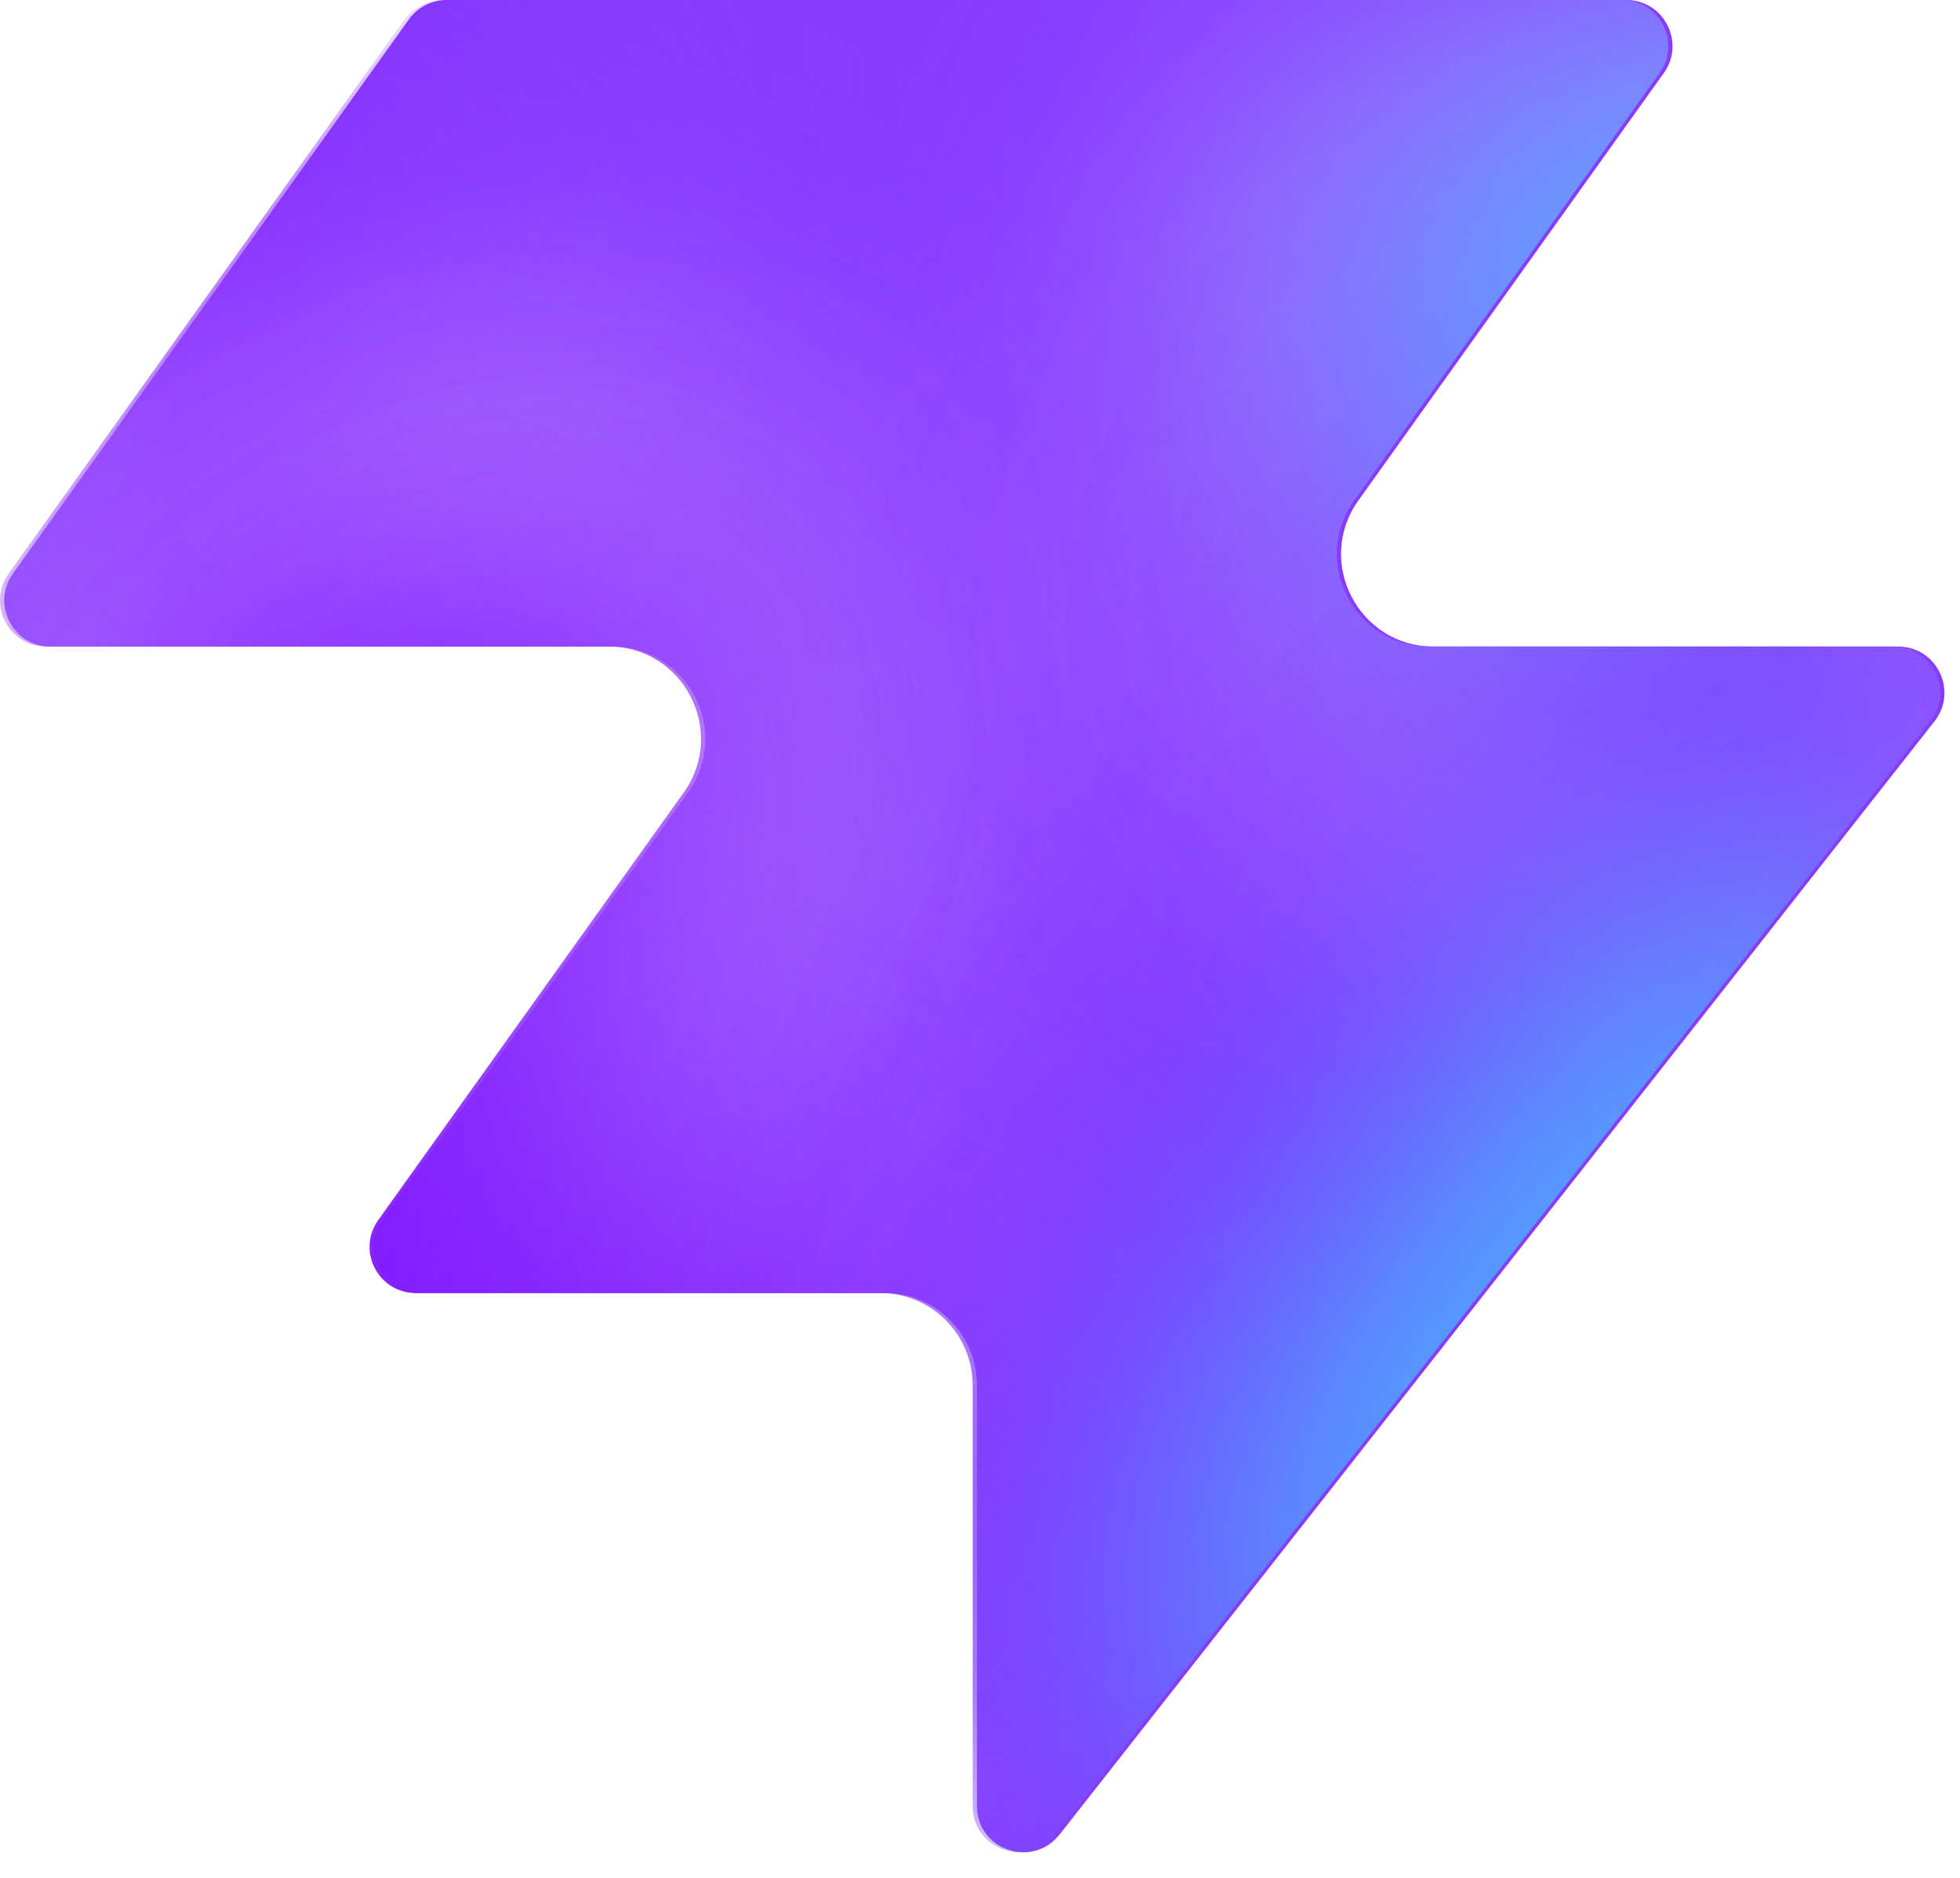
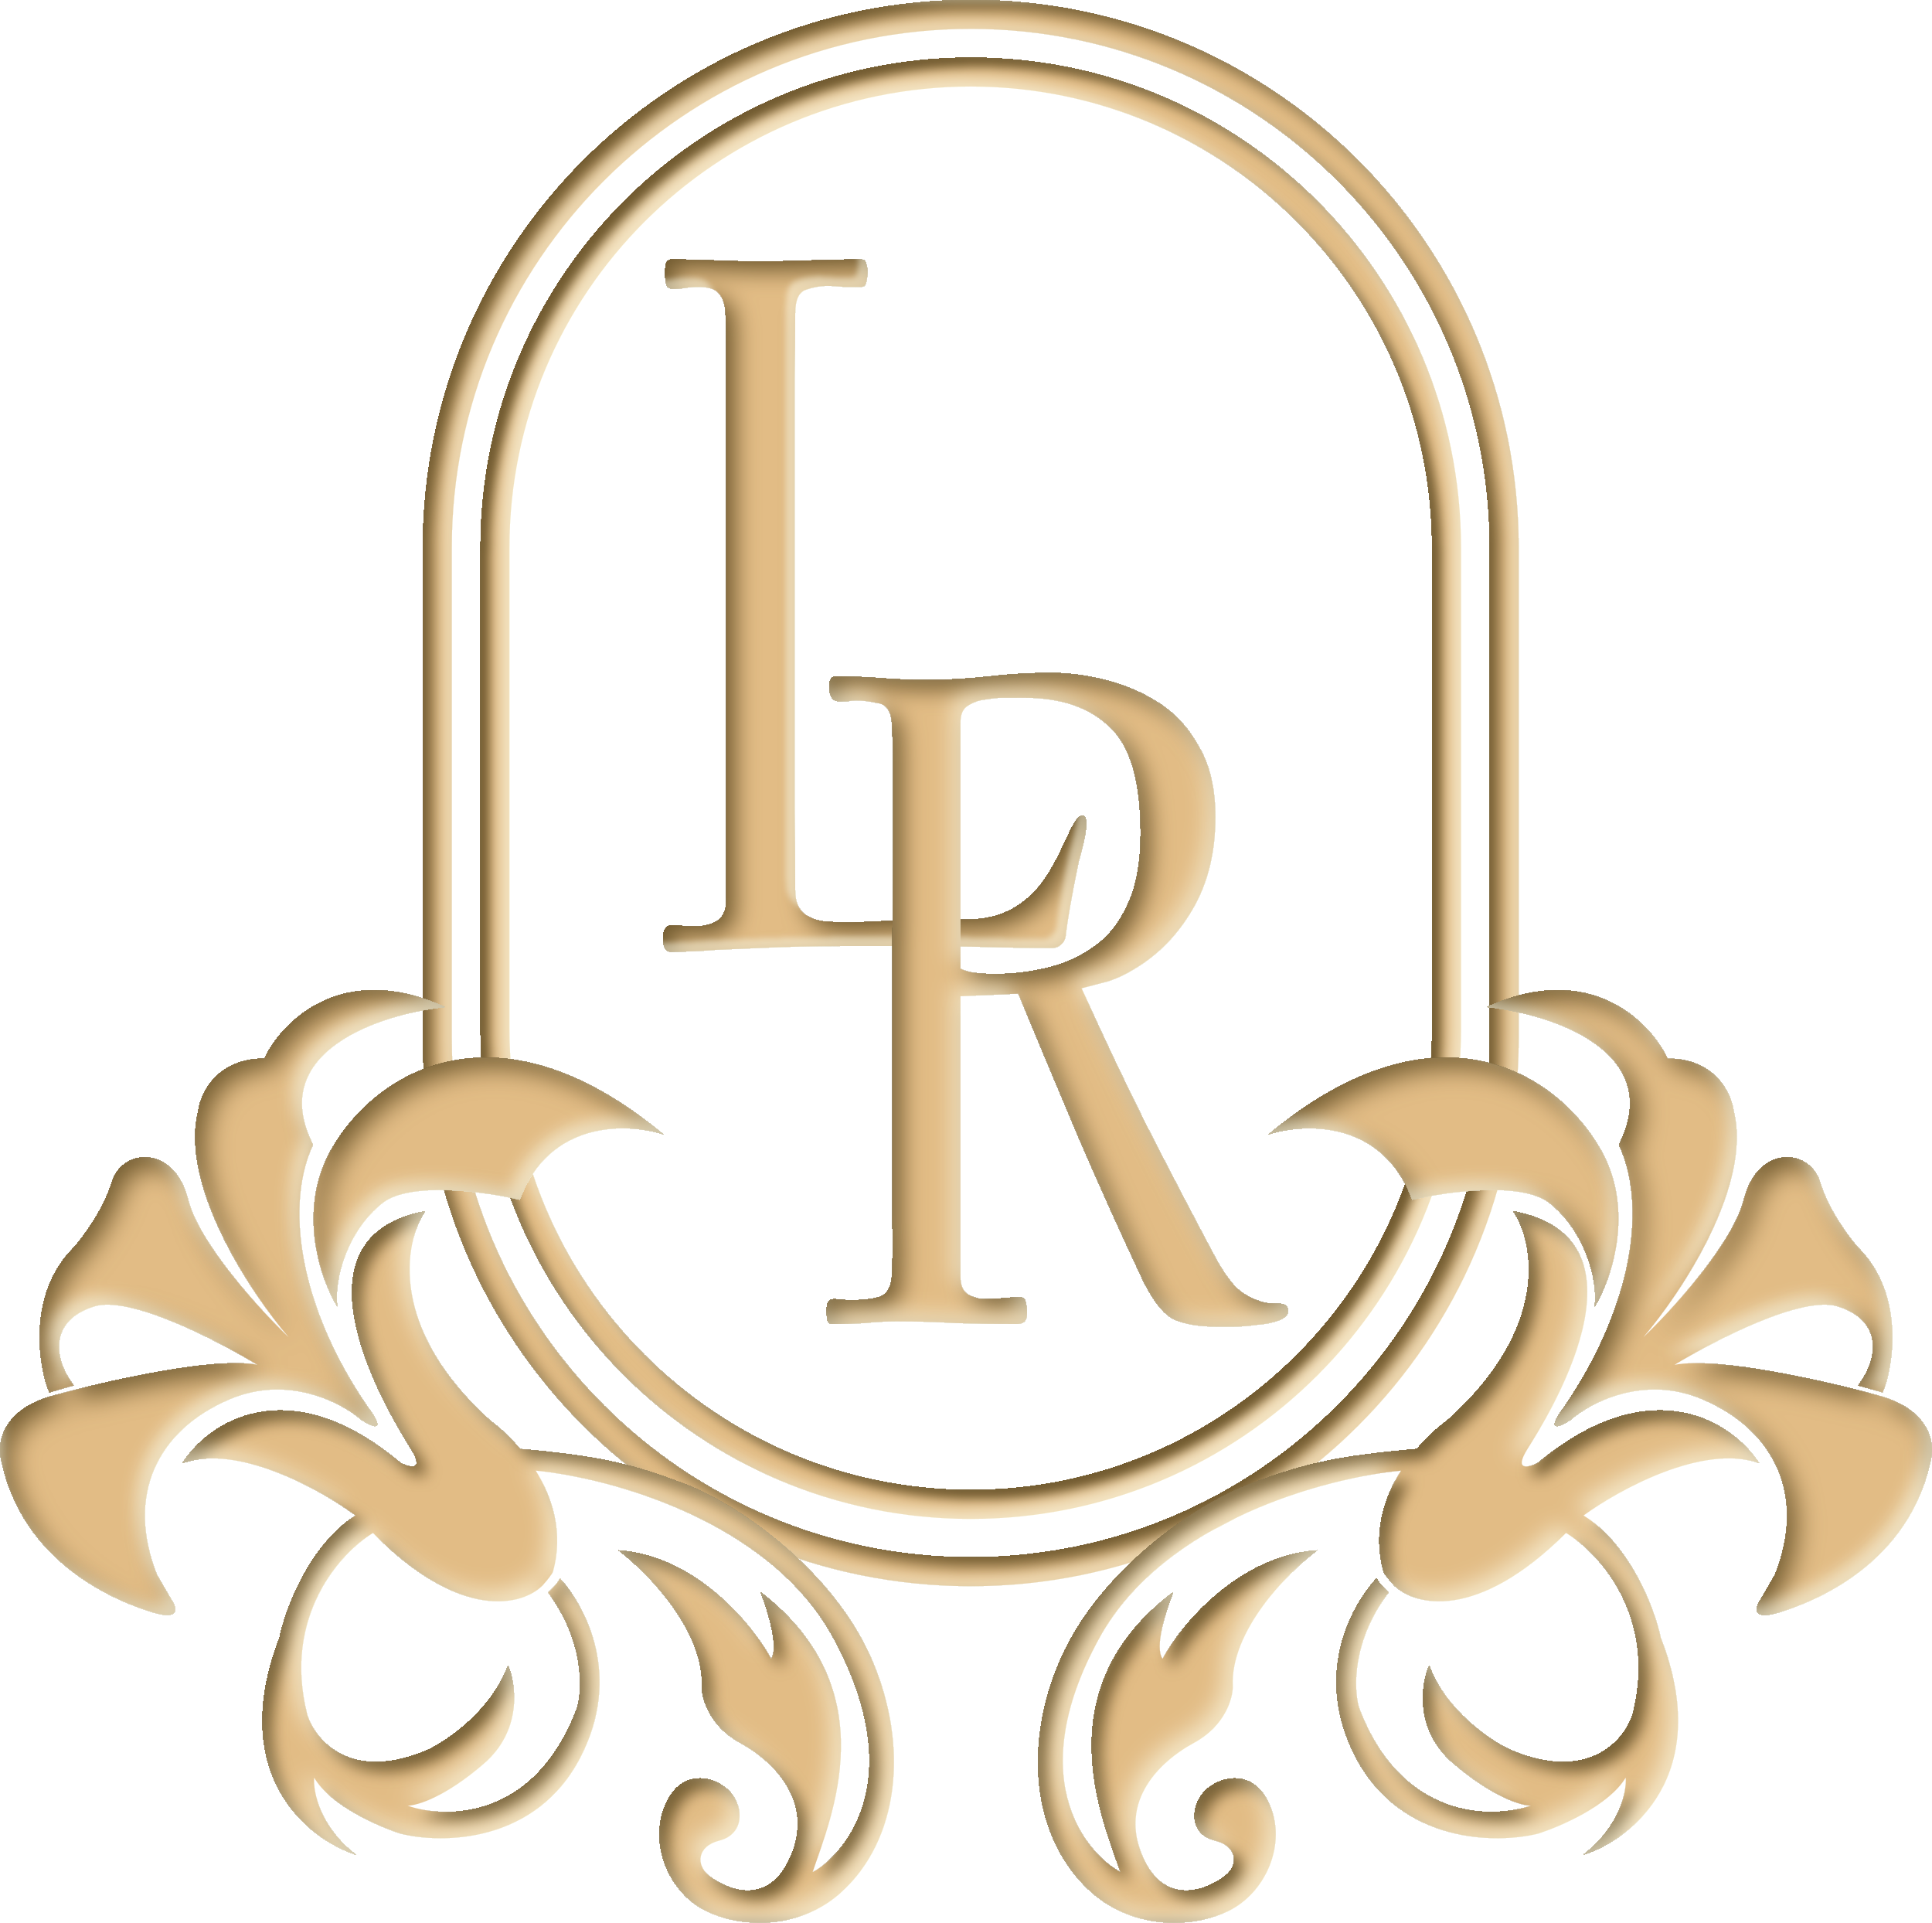
- <svg xmlns="http://www.w3.org/2000/svg" width="48" height="46" fill="none" viewBox="0 0 48 46">
-   <path fill="#863bff" d="M25.946 44.938c-.664.845-2.021.375-2.021-.698V33.937a2.26 2.26 0 0 0-2.262-2.262H10.287c-.92 0-1.456-1.04-.92-1.788l7.48-10.471c1.07-1.497 0-3.578-1.842-3.578H1.237c-.92 0-1.456-1.04-.92-1.788L10.013.474c.214-.297.556-.474.92-.474h28.894c.92 0 1.456 1.04.92 1.788l-7.48 10.471c-1.07 1.498 0 3.579 1.842 3.579h11.377c.943 0 1.473 1.088.89 1.83L25.947 44.94z" style="fill:#863bff;fill:color(display-p3 .525 .23 1);fill-opacity:1" />
-   <mask id="a" width="48" height="46" x="0" y="0" maskUnits="userSpaceOnUse" style="mask-type:alpha">
-     <path fill="#000" d="M25.842 44.938c-.664.844-2.021.375-2.021-.698V33.937a2.26 2.26 0 0 0-2.262-2.262H10.183c-.92 0-1.456-1.04-.92-1.788l7.48-10.471c1.07-1.498 0-3.579-1.842-3.579H1.133c-.92 0-1.456-1.04-.92-1.787L9.91.473c.214-.297.556-.474.92-.474h28.894c.92 0 1.456 1.04.92 1.788l-7.48 10.471c-1.07 1.498 0 3.578 1.842 3.578h11.377c.943 0 1.473 1.088.89 1.832L25.843 44.94z" style="fill:#000;fill-opacity:1" />
-   </mask>
-   <g mask="url(#a)">
-     <g filter="url(#b)">
-       <ellipse cx="5.508" cy="14.704" fill="#ede6ff" rx="5.508" ry="14.704" style="fill:#ede6ff;fill:color(display-p3 .927 .903 1);fill-opacity:1" transform="matrix(.00324 1 1 -.00324 -4.47 31.516)" />
-     </g>
-     <g filter="url(#c)">
-       <ellipse cx="10.399" cy="29.851" fill="#ede6ff" rx="10.399" ry="29.851" style="fill:#ede6ff;fill:color(display-p3 .927 .903 1);fill-opacity:1" transform="matrix(.00324 1 1 -.00324 -39.328 7.883)" />
-     </g>
-     <g filter="url(#d)">
-       <ellipse cx="5.508" cy="30.487" fill="#7e14ff" rx="5.508" ry="30.487" style="fill:#7e14ff;fill:color(display-p3 .492 .077 1);fill-opacity:1" transform="rotate(89.814 -25.913 -14.639)scale(1 -1)" />
-     </g>
-     <g filter="url(#e)">
-       <ellipse cx="5.508" cy="30.599" fill="#7e14ff" rx="5.508" ry="30.599" style="fill:#7e14ff;fill:color(display-p3 .492 .077 1);fill-opacity:1" transform="rotate(89.814 -32.644 -3.334)scale(1 -1)" />
-     </g>
-     <g filter="url(#f)">
-       <ellipse cx="5.508" cy="30.599" fill="#7e14ff" rx="5.508" ry="30.599" style="fill:#7e14ff;fill:color(display-p3 .492 .077 1);fill-opacity:1" transform="matrix(.00324 1 1 -.00324 -34.34 30.47)" />
-     </g>
-     <g filter="url(#g)">
-       <ellipse cx="14.072" cy="22.078" fill="#ede6ff" rx="14.072" ry="22.078" style="fill:#ede6ff;fill:color(display-p3 .927 .903 1);fill-opacity:1" transform="rotate(93.35 24.506 48.493)scale(-1 1)" />
-     </g>
-     <g filter="url(#h)">
-       <ellipse cx="3.47" cy="21.501" fill="#7e14ff" rx="3.47" ry="21.501" style="fill:#7e14ff;fill:color(display-p3 .492 .077 1);fill-opacity:1" transform="rotate(89.009 28.708 47.59)scale(-1 1)" />
-     </g>
-     <g filter="url(#i)">
-       <ellipse cx="3.47" cy="21.501" fill="#7e14ff" rx="3.47" ry="21.501" style="fill:#7e14ff;fill:color(display-p3 .492 .077 1);fill-opacity:1" transform="rotate(89.009 28.708 47.59)scale(-1 1)" />
-     </g>
-     <g filter="url(#j)">
-       <ellipse cx=".387" cy="8.972" fill="#7e14ff" rx="4.407" ry="29.108" style="fill:#7e14ff;fill:color(display-p3 .492 .077 1);fill-opacity:1" transform="rotate(39.51 .387 8.972)" />
-     </g>
-     <g filter="url(#k)">
-       <ellipse cx="47.523" cy="-6.092" fill="#7e14ff" rx="4.407" ry="29.108" style="fill:#7e14ff;fill:color(display-p3 .492 .077 1);fill-opacity:1" transform="rotate(37.892 47.523 -6.092)" />
-     </g>
-     <g filter="url(#l)">
-       <ellipse cx="41.412" cy="6.333" fill="#47bfff" rx="5.971" ry="9.665" style="fill:#47bfff;fill:color(display-p3 .28 .748 1);fill-opacity:1" transform="rotate(37.892 41.412 6.333)" />
-     </g>
-     <g filter="url(#m)">
-       <ellipse cx="-1.879" cy="38.332" fill="#7e14ff" rx="4.407" ry="29.108" style="fill:#7e14ff;fill:color(display-p3 .492 .077 1);fill-opacity:1" transform="rotate(37.892 -1.88 38.332)" />
-     </g>
-     <g filter="url(#n)">
-       <ellipse cx="-1.879" cy="38.332" fill="#7e14ff" rx="4.407" ry="29.108" style="fill:#7e14ff;fill:color(display-p3 .492 .077 1);fill-opacity:1" transform="rotate(37.892 -1.88 38.332)" />
-     </g>
-     <g filter="url(#o)">
-       <ellipse cx="35.651" cy="29.907" fill="#7e14ff" rx="4.407" ry="29.108" style="fill:#7e14ff;fill:color(display-p3 .492 .077 1);fill-opacity:1" transform="rotate(37.892 35.651 29.907)" />
-     </g>
-     <g filter="url(#p)">
-       <ellipse cx="38.418" cy="32.4" fill="#47bfff" rx="5.971" ry="15.297" style="fill:#47bfff;fill:color(display-p3 .28 .748 1);fill-opacity:1" transform="rotate(37.892 38.418 32.4)" />
-     </g>
+ <svg xmlns="http://www.w3.org/2000/svg" width="201" height="200" viewBox="0 0 201 200" fill="none">
+   <g filter="url(#filter0_ii_104_2180)">
+     <rect x="51.5" y="7.5" width="99" height="149" rx="49.5" stroke="#E2BC85" stroke-width="3" />
+   </g>
+   <g filter="url(#filter1_ii_104_2180)">
+     <rect x="45.5" y="1.5" width="111" height="162" rx="55.5" stroke="#E2BC85" stroke-width="3" />
+   </g>
+   <g filter="url(#filter2_ii_104_2180)">
+     <path d="M150.516 147.822C161.32 138.22 159.641 129.273 157.451 126C172.781 128.91 160.735 147.822 158.91 150.731C157.45 153.059 159.032 152.671 160.005 152.186C171.977 142.294 180.323 148.064 183 152.186C177.16 150.15 168.4 154.975 164.75 157.642C169.714 160.842 172.172 167.462 172.78 170.371C178.328 184.628 169.739 191.344 164.75 192.921C168.546 190.011 169.252 186.374 169.13 184.919C167.378 187.829 162.317 190.011 160.005 190.738C155.625 191.829 145.698 191.757 141.026 182.737C136.728 174.44 140.337 167.353 143.216 164.195C143.508 164.782 144.168 165.405 144.461 165.643C140.673 170.648 140.81 175.68 141.391 177.645C145.771 189.284 155.139 189.284 159.275 187.829C158.302 187.829 155.333 186.956 151.245 183.464C147.158 179.973 147.839 175.221 148.69 173.281C150.442 177.936 155.017 181.04 157.085 182.01C165.261 185.501 169.009 181.04 169.86 178.373C172.488 168.09 166.332 161.48 162.925 159.46C153.581 168.771 147.109 166.977 145.041 164.916C144.708 164.552 144.023 163.752 143.946 163.461C142.827 159.48 143.99 155.826 145.771 152.975C138.106 153.682 121.097 158.151 114.381 170.371C105.986 185.647 113.651 193.284 116.571 194.739C114.746 189.284 108.614 175.778 122.046 165.643C121.316 167.462 120.075 171.39 120.951 172.553C122.898 169.038 128.835 161.861 137.011 161.279C133.969 163.582 127.959 169.644 128.251 175.463C128.251 176.675 127.448 179.536 124.236 181.282C120.221 183.464 116.206 187.829 119.126 193.648C121.462 198.303 125.696 196.558 127.521 195.103C128.89 194.012 128.762 192.048 126.426 191.466C123.506 190.738 123.871 187.465 125.696 186.01C127.521 184.555 130.806 184.192 132.266 188.192C133.726 192.193 131.536 196.921 127.887 198.74C124.237 200.558 118.032 200.772 113.651 196.921C107.446 191.466 106.351 181.646 110.366 172.553C114.381 163.461 124.236 156.551 130.076 154.368C135.916 152.186 139.207 151.459 147.416 150.731C148.496 149.462 149.616 148.467 150.516 147.822Z" fill="#E2BC85" />
+   </g>
+   <g filter="url(#filter3_ii_104_2180)">
+     <path d="M177.1 145.55C171.039 142.973 165.434 145.908 163.39 147.697C161.081 149.153 161.706 147.826 162.307 146.981C169.235 137.247 171.688 126.225 168.441 119.067C173.348 109.333 161.345 105.468 154.731 104.752C165.41 99.885 171.688 106.303 173.492 110.12C178.399 110.12 180.107 113.699 180.348 115.488C182.368 123.218 174.936 134.456 170.967 139.108C173.973 136.245 180.275 129.374 181.43 124.793C182.873 119.067 188.285 119.425 189.368 123.004C190.234 125.867 192.374 128.73 193.337 129.803C198.243 134.67 196.945 142.329 195.862 144.834L193.337 144.118C195.501 141.255 195.862 137.319 191.172 135.887C187.419 134.742 178.303 139.466 174.214 141.971C178.832 141.112 190.33 143.76 195.501 145.192C200.697 146.623 201.274 150.083 200.913 151.633C198.749 162.728 188.646 166.664 185.038 167.738C182.152 168.597 182.633 167.141 183.234 166.306L184.677 163.801C187.924 155.57 184.677 148.771 177.1 145.55Z" fill="#E2BC85" />
+     <path d="M146.928 124.793C143.861 116.49 135.698 116.801 132 117.993C149.679 103.321 162.307 111.91 166.637 119.783C170.101 126.081 167.599 133.143 165.915 135.887C166.276 133.024 164.833 128.014 161.225 125.151C158.339 122.861 150.491 123.958 146.928 124.793Z" fill="#E2BC85" />
+   </g>
+   <g filter="url(#filter4_ii_104_2180)">
+     <path d="M51.051 147.822C40.391 138.22 42.048 129.273 44.209 126C29.083 128.91 40.968 147.822 42.769 150.731C44.209 153.059 42.648 152.671 41.688 152.186C29.876 142.294 21.641 148.064 19 152.186C24.762 150.15 33.405 154.975 37.006 157.642C32.109 160.842 29.684 167.462 29.084 170.371C23.61 184.628 32.085 191.344 37.006 192.921C33.261 190.011 32.565 186.374 32.685 184.919C34.413 187.829 39.407 190.011 41.688 190.738C46.01 191.829 55.805 191.757 60.415 182.737C64.655 174.44 61.094 167.353 58.253 164.195C57.965 164.782 57.314 165.405 57.025 165.643C60.763 170.648 60.627 175.68 60.055 177.645C55.733 189.284 46.49 189.284 42.408 187.829C43.369 187.829 46.298 186.956 50.331 183.464C54.365 179.973 53.692 175.221 52.852 173.281C51.123 177.936 46.61 181.04 44.569 182.01C36.502 185.501 32.805 181.04 31.965 178.373C29.372 168.09 35.446 161.48 38.807 159.46C48.026 168.771 54.413 166.977 56.453 164.916C56.782 164.552 57.458 163.752 57.533 163.461C58.637 159.48 57.49 155.826 55.733 152.975C63.296 153.682 80.078 158.151 86.704 170.371C94.987 185.647 87.424 193.284 84.543 194.739C86.344 189.284 92.394 175.778 79.141 165.643C79.862 167.462 81.086 171.39 80.222 172.553C78.301 169.038 72.443 161.861 64.376 161.279C67.377 163.582 73.307 169.644 73.019 175.463C73.019 176.675 73.811 179.536 76.981 181.282C80.942 183.464 84.903 187.829 82.022 193.648C79.718 198.303 75.54 196.558 73.74 195.103C72.389 194.012 72.515 192.048 74.82 191.466C77.701 190.738 77.341 187.465 75.54 186.01C73.74 184.555 70.498 184.192 69.058 188.192C67.617 192.193 69.777 196.921 73.379 198.74C76.98 200.558 83.102 200.772 87.424 196.921C93.547 191.466 94.627 181.646 90.665 172.553C86.704 163.461 76.981 156.551 71.219 154.368C65.456 152.186 62.209 151.459 54.109 150.731C53.044 149.462 51.938 148.467 51.051 147.822Z" fill="#E2BC85" />
+   </g>
+   <g filter="url(#filter5_ii_104_2180)">
+     <path d="M23.9 145.55C29.961 142.973 35.566 145.908 37.61 147.697C39.919 149.153 39.294 147.826 38.693 146.981C31.765 137.247 29.312 126.225 32.559 119.067C27.652 109.333 39.655 105.468 46.269 104.752C35.59 99.885 29.312 106.303 27.508 110.12C22.601 110.12 20.893 113.699 20.652 115.488C18.632 123.218 26.064 134.456 30.033 139.108C27.027 136.245 20.725 129.374 19.57 124.793C18.127 119.067 12.715 119.425 11.632 123.004C10.766 125.867 8.626 128.73 7.663 129.803C2.757 134.67 4.055 142.329 5.138 144.834L7.663 144.118C5.499 141.255 5.138 137.319 9.828 135.887C13.581 134.742 22.697 139.466 26.786 141.971C22.168 141.112 10.67 143.76 5.499 145.192C0.303 146.623 -0.274 150.083 0.087 151.633C2.251 162.728 12.354 166.664 15.962 167.738C18.848 168.597 18.367 167.141 17.766 166.306L16.323 163.801C13.075 155.57 16.323 148.771 23.9 145.55Z" fill="#E2BC85" />
+     <path d="M54.072 124.793C57.139 116.49 65.302 116.801 69 117.993C51.321 103.321 38.693 111.91 34.363 119.783C30.899 126.081 33.401 133.143 35.084 135.887C34.724 133.024 36.167 128.014 39.775 125.151C42.661 122.861 50.509 123.958 54.072 124.793Z" fill="#E2BC85" />
+   </g>
+   <g filter="url(#filter6_ii_104_2180)">
+     <path d="M110.886 97.139C111.254 94.265 112.24 89.545 112.24 89.545C112.24 89.545 113.677 84.865 112.599 84.865C111.522 84.865 110.444 89.545 107.93 92.425C105.416 95.305 102.543 95.665 100.388 95.665C98.233 95.665 96.078 95.767 94.049 95.767C92.02 95.767 90.001 95.963 87.976 95.963C87.424 95.963 86.734 95.931 85.906 95.865C85.078 95.8 84.342 95.539 83.698 95.082C83.054 94.559 82.732 93.743 82.732 92.633C82.732 89.759 82.709 86.853 82.663 83.914V75.196V46.298V39.441C82.709 37.155 82.732 34.869 82.732 32.584C82.732 31.212 83.1 30.396 83.836 30.135C84.572 29.873 85.308 29.743 86.044 29.743C86.642 29.743 87.217 29.776 87.769 29.841H89.564C89.885 29.841 90.07 29.677 90.115 29.351C90.207 28.959 90.254 28.633 90.254 28.371C90.254 28.045 90.207 27.751 90.115 27.49C90.07 27.163 89.885 27 89.564 27C87.815 27 86.044 27.033 84.25 27.098C82.456 27.163 80.685 27.196 78.937 27.196C77.419 27.196 75.9 27.163 74.382 27.098C72.91 27.033 71.415 27 69.897 27C69.575 27 69.368 27.163 69.276 27.49C69.23 27.751 69.207 28.078 69.207 28.469C69.207 28.927 69.253 29.318 69.345 29.645C69.437 29.906 69.667 30.037 70.035 30.037C70.495 30.037 70.932 30.004 71.346 29.939C71.76 29.873 72.197 29.841 72.657 29.841C73.715 29.841 74.428 30.069 74.796 30.526C75.21 30.984 75.441 31.669 75.487 32.584C75.532 33.433 75.555 34.51 75.555 35.816V93.71C75.555 94.755 75.21 95.474 74.52 95.865C73.876 96.192 73.232 96.355 72.588 96.355H71.277C70.863 96.29 70.426 96.257 69.966 96.257C69.322 96.257 69 96.714 69 97.629C69 98.543 69.276 99 69.828 99C71.392 99 72.933 98.935 74.451 98.804C75.969 98.739 77.511 98.674 79.075 98.608C81.881 98.478 84.664 98.412 87.424 98.412H95.843C98.143 98.412 100.42 98.445 102.674 98.51C104.929 98.576 107.183 98.608 109.437 98.608C109.897 98.608 110.288 98.412 110.61 98.02C110.794 97.759 110.886 97.465 110.886 97.139Z" fill="#E2BC85" />
+   </g>
+   <g filter="url(#filter7_ii_104_2180)">
+     <path d="M118.676 86.677C118.676 81.272 117.603 77.586 115.458 75.621C113.359 73.594 110.396 72.58 106.571 72.58H104.262C103.796 72.58 103.213 72.641 102.513 72.764C101.86 72.826 101.254 73.041 100.694 73.409C100.181 73.716 99.924 74.3 99.924 75.16V100.775C100.437 101.021 101.02 101.174 101.673 101.236C102.327 101.297 102.933 101.328 103.493 101.328C105.359 101.328 107.178 101.113 108.95 100.683C110.77 100.253 112.402 99.516 113.848 98.472C115.341 97.427 116.507 95.953 117.347 94.049C118.233 92.144 118.676 89.687 118.676 86.677ZM134 136.341C134 136.771 133.673 137.109 133.02 137.355C132.367 137.601 131.598 137.754 130.711 137.816C129.825 137.939 128.985 138 128.192 138C127.446 138 126.933 138 126.653 138C124.787 138 123.294 137.754 122.175 137.263C121.055 136.71 119.959 135.328 118.886 133.117C116.601 128.264 114.385 123.35 112.239 118.374C110.14 113.398 108.041 108.392 105.942 103.355L99.924 103.631V132.84C99.924 133.762 100.204 134.376 100.764 134.683C101.324 134.99 101.883 135.144 102.443 135.144C103.096 135.144 103.726 135.113 104.332 135.051C104.939 134.99 105.545 134.959 106.152 134.959C106.478 134.959 106.665 135.144 106.711 135.512C106.805 135.881 106.851 136.219 106.851 136.526C106.851 137.017 106.735 137.355 106.501 137.539C106.315 137.662 106.058 137.724 105.732 137.724C103.679 137.724 101.603 137.693 99.504 137.631C97.405 137.509 95.329 137.447 93.277 137.447C92.157 137.447 91.038 137.509 89.918 137.631C88.846 137.693 87.749 137.724 86.63 137.724C86.35 137.724 86.163 137.57 86.07 137.263C86.023 136.894 86 136.587 86 136.341C86 135.543 86.257 135.144 86.77 135.144C87.189 135.144 87.586 135.174 87.959 135.236C88.379 135.236 88.775 135.236 89.149 135.236C89.848 135.236 90.595 135.144 91.388 134.959C92.227 134.714 92.694 134.007 92.787 132.84C92.88 131.304 92.904 129.523 92.857 127.496C92.857 125.407 92.857 123.595 92.857 122.06C92.857 120.033 92.857 118.005 92.857 115.978C92.857 113.89 92.857 111.832 92.857 109.805C92.857 105.566 92.857 101.328 92.857 97.089C92.904 92.851 92.927 88.612 92.927 84.374C92.927 82.838 92.927 81.303 92.927 79.767C92.927 78.17 92.88 76.634 92.787 75.16C92.694 73.931 92.204 73.256 91.318 73.133C90.478 72.948 89.709 72.856 89.009 72.856C88.729 72.856 88.449 72.887 88.169 72.948C87.889 72.948 87.609 72.948 87.329 72.948C86.63 72.948 86.28 72.426 86.28 71.382C86.28 70.706 86.513 70.369 86.98 70.369C88.566 70.369 90.128 70.43 91.668 70.553C93.254 70.676 94.84 70.737 96.426 70.737C98.618 70.737 100.787 70.614 102.933 70.369C105.079 70.123 107.224 70 109.37 70C111.143 70 113.009 70.246 114.968 70.737C116.974 71.228 118.84 72.027 120.566 73.133C122.292 74.239 123.691 75.774 124.764 77.74C125.883 79.644 126.443 82.07 126.443 85.019C126.443 88.705 125.65 91.899 124.064 94.602C122.525 97.243 120.519 99.301 118.047 100.775C117.16 101.328 116.251 101.758 115.318 102.065C114.385 102.311 113.452 102.556 112.519 102.802C114.665 107.593 116.904 112.323 119.236 116.992C121.615 121.66 124.017 126.267 126.443 130.813C127.143 132.103 127.866 133.147 128.612 133.946C129.405 134.683 130.385 135.205 131.551 135.512C131.831 135.574 132.297 135.604 132.95 135.604C133.65 135.604 134 135.85 134 136.341Z" fill="#E2BC85" />
  </g>
  <defs>
-     <filter id="b" width="60.045" height="41.654" x="-19.77" y="16.149" color-interpolation-filters="sRGB" filterUnits="userSpaceOnUse">
+     <filter id="filter0_ii_104_2180" x="49" y="5" width="104" height="154" filterUnits="userSpaceOnUse" color-interpolation-filters="sRGB">
      <feFlood flood-opacity="0" result="BackgroundImageFix" />
-       <feBlend in="SourceGraphic" in2="BackgroundImageFix" result="shape" />
-       <feGaussianBlur result="effect1_foregroundBlur_2002_17158" stdDeviation="7.659" />
+       <feBlend mode="normal" in="SourceGraphic" in2="BackgroundImageFix" result="shape" />
+       <feColorMatrix in="SourceAlpha" type="matrix" values="0 0 0 0 0 0 0 0 0 0 0 0 0 0 0 0 0 0 127 0" result="hardAlpha" />
+       <feOffset dx="1" dy="1" />
+       <feGaussianBlur stdDeviation="0.55" />
+       <feComposite in2="hardAlpha" operator="arithmetic" k2="-1" k3="1" />
+       <feColorMatrix type="matrix" values="0 0 0 0 0.443 0 0 0 0 0.353 0 0 0 0 0.184 0 0 0 1 0" />
+       <feBlend mode="normal" in2="shape" result="effect1_innerShadow_104_2180" />
+       <feColorMatrix in="SourceAlpha" type="matrix" values="0 0 0 0 0 0 0 0 0 0 0 0 0 0 0 0 0 0 127 0" result="hardAlpha" />
+       <feOffset dx="-1" dy="-1" />
+       <feGaussianBlur stdDeviation="0.7" />
+       <feComposite in2="hardAlpha" operator="arithmetic" k2="-1" k3="1" />
+       <feColorMatrix type="matrix" values="0 0 0 0 1 0 0 0 0 1 0 0 0 0 0.929 0 0 0 0.59 0" />
+       <feBlend mode="normal" in2="effect1_innerShadow_104_2180" result="effect2_innerShadow_104_2180" />
    </filter>
-     <filter id="c" width="90.34" height="51.437" x="-54.613" y="-7.533" color-interpolation-filters="sRGB" filterUnits="userSpaceOnUse">
+     <filter id="filter1_ii_104_2180" x="43" y="-1" width="116" height="167" filterUnits="userSpaceOnUse" color-interpolation-filters="sRGB">
      <feFlood flood-opacity="0" result="BackgroundImageFix" />
-       <feBlend in="SourceGraphic" in2="BackgroundImageFix" result="shape" />
-       <feGaussianBlur result="effect1_foregroundBlur_2002_17158" stdDeviation="7.659" />
+       <feBlend mode="normal" in="SourceGraphic" in2="BackgroundImageFix" result="shape" />
+       <feColorMatrix in="SourceAlpha" type="matrix" values="0 0 0 0 0 0 0 0 0 0 0 0 0 0 0 0 0 0 127 0" result="hardAlpha" />
+       <feOffset dx="1" dy="1" />
+       <feGaussianBlur stdDeviation="0.75" />
+       <feComposite in2="hardAlpha" operator="arithmetic" k2="-1" k3="1" />
+       <feColorMatrix type="matrix" values="0 0 0 0 0.443 0 0 0 0 0.353 0 0 0 0 0.184 0 0 0 1 0" />
+       <feBlend mode="normal" in2="shape" result="effect1_innerShadow_104_2180" />
+       <feColorMatrix in="SourceAlpha" type="matrix" values="0 0 0 0 0 0 0 0 0 0 0 0 0 0 0 0 0 0 127 0" result="hardAlpha" />
+       <feOffset dx="-1" dy="-1" />
+       <feGaussianBlur stdDeviation="0.6" />
+       <feComposite in2="hardAlpha" operator="arithmetic" k2="-1" k3="1" />
+       <feColorMatrix type="matrix" values="0 0 0 0 1 0 0 0 0 1 0 0 0 0 0.929 0 0 0 0.41 0" />
+       <feBlend mode="normal" in2="effect1_innerShadow_104_2180" result="effect2_innerShadow_104_2180" />
    </filter>
-     <filter id="d" width="79.355" height="29.4" x="-49.64" y="2.03" color-interpolation-filters="sRGB" filterUnits="userSpaceOnUse">
+     <filter id="filter2_ii_104_2180" x="107" y="125" width="77" height="76" filterUnits="userSpaceOnUse" color-interpolation-filters="sRGB">
      <feFlood flood-opacity="0" result="BackgroundImageFix" />
-       <feBlend in="SourceGraphic" in2="BackgroundImageFix" result="shape" />
-       <feGaussianBlur result="effect1_foregroundBlur_2002_17158" stdDeviation="4.596" />
+       <feBlend mode="normal" in="SourceGraphic" in2="BackgroundImageFix" result="shape" />
+       <feColorMatrix in="SourceAlpha" type="matrix" values="0 0 0 0 0 0 0 0 0 0 0 0 0 0 0 0 0 0 127 0" result="hardAlpha" />
+       <feOffset dx="1" dy="1" />
+       <feGaussianBlur stdDeviation="0.75" />
+       <feComposite in2="hardAlpha" operator="arithmetic" k2="-1" k3="1" />
+       <feColorMatrix type="matrix" values="0 0 0 0 0.443 0 0 0 0 0.353 0 0 0 0 0.184 0 0 0 1 0" />
+       <feBlend mode="normal" in2="shape" result="effect1_innerShadow_104_2180" />
+       <feColorMatrix in="SourceAlpha" type="matrix" values="0 0 0 0 0 0 0 0 0 0 0 0 0 0 0 0 0 0 127 0" result="hardAlpha" />
+       <feOffset dx="-1" dy="-1" />
+       <feGaussianBlur stdDeviation="1.15" />
+       <feComposite in2="hardAlpha" operator="arithmetic" k2="-1" k3="1" />
+       <feColorMatrix type="matrix" values="0 0 0 0 1 0 0 0 0 1 0 0 0 0 0.929 0 0 0 0.62 0" />
+       <feBlend mode="normal" in2="effect1_innerShadow_104_2180" result="effect2_innerShadow_104_2180" />
    </filter>
-     <filter id="e" width="79.579" height="29.4" x="-45.045" y="20.029" color-interpolation-filters="sRGB" filterUnits="userSpaceOnUse">
+     <filter id="filter3_ii_104_2180" x="131" y="102" width="71" height="67" filterUnits="userSpaceOnUse" color-interpolation-filters="sRGB">
      <feFlood flood-opacity="0" result="BackgroundImageFix" />
-       <feBlend in="SourceGraphic" in2="BackgroundImageFix" result="shape" />
-       <feGaussianBlur result="effect1_foregroundBlur_2002_17158" stdDeviation="4.596" />
+       <feBlend mode="normal" in="SourceGraphic" in2="BackgroundImageFix" result="shape" />
+       <feColorMatrix in="SourceAlpha" type="matrix" values="0 0 0 0 0 0 0 0 0 0 0 0 0 0 0 0 0 0 127 0" result="hardAlpha" />
+       <feOffset dx="1" dy="1" />
+       <feGaussianBlur stdDeviation="1.35" />
+       <feComposite in2="hardAlpha" operator="arithmetic" k2="-1" k3="1" />
+       <feColorMatrix type="matrix" values="0 0 0 0 0.443 0 0 0 0 0.353 0 0 0 0 0.184 0 0 0 1 0" />
+       <feBlend mode="normal" in2="shape" result="effect1_innerShadow_104_2180" />
+       <feColorMatrix in="SourceAlpha" type="matrix" values="0 0 0 0 0 0 0 0 0 0 0 0 0 0 0 0 0 0 127 0" result="hardAlpha" />
+       <feOffset dx="-1" dy="-1" />
+       <feGaussianBlur stdDeviation="0.8" />
+       <feComposite in2="hardAlpha" operator="arithmetic" k2="-1" k3="1" />
+       <feColorMatrix type="matrix" values="0 0 0 0 1 0 0 0 0 1 0 0 0 0 0.929 0 0 0 0.6 0" />
+       <feBlend mode="normal" in2="effect1_innerShadow_104_2180" result="effect2_innerShadow_104_2180" />
    </filter>
-     <filter id="f" width="79.579" height="29.4" x="-43.513" y="21.178" color-interpolation-filters="sRGB" filterUnits="userSpaceOnUse">
+     <filter id="filter4_ii_104_2180" x="18" y="125" width="76" height="76" filterUnits="userSpaceOnUse" color-interpolation-filters="sRGB">
      <feFlood flood-opacity="0" result="BackgroundImageFix" />
-       <feBlend in="SourceGraphic" in2="BackgroundImageFix" result="shape" />
-       <feGaussianBlur result="effect1_foregroundBlur_2002_17158" stdDeviation="4.596" />
+       <feBlend mode="normal" in="SourceGraphic" in2="BackgroundImageFix" result="shape" />
+       <feColorMatrix in="SourceAlpha" type="matrix" values="0 0 0 0 0 0 0 0 0 0 0 0 0 0 0 0 0 0 127 0" result="hardAlpha" />
+       <feOffset dx="1" dy="1" />
+       <feGaussianBlur stdDeviation="0.75" />
+       <feComposite in2="hardAlpha" operator="arithmetic" k2="-1" k3="1" />
+       <feColorMatrix type="matrix" values="0 0 0 0 0.443 0 0 0 0 0.353 0 0 0 0 0.184 0 0 0 1 0" />
+       <feBlend mode="normal" in2="shape" result="effect1_innerShadow_104_2180" />
+       <feColorMatrix in="SourceAlpha" type="matrix" values="0 0 0 0 0 0 0 0 0 0 0 0 0 0 0 0 0 0 127 0" result="hardAlpha" />
+       <feOffset dx="-1" dy="-1" />
+       <feGaussianBlur stdDeviation="1.15" />
+       <feComposite in2="hardAlpha" operator="arithmetic" k2="-1" k3="1" />
+       <feColorMatrix type="matrix" values="0 0 0 0 1 0 0 0 0 1 0 0 0 0 0.929 0 0 0 0.62 0" />
+       <feBlend mode="normal" in2="effect1_innerShadow_104_2180" result="effect2_innerShadow_104_2180" />
    </filter>
-     <filter id="g" width="74.749" height="58.852" x="15.756" y="-17.901" color-interpolation-filters="sRGB" filterUnits="userSpaceOnUse">
+     <filter id="filter5_ii_104_2180" x="-1" y="102" width="71" height="67" filterUnits="userSpaceOnUse" color-interpolation-filters="sRGB">
      <feFlood flood-opacity="0" result="BackgroundImageFix" />
-       <feBlend in="SourceGraphic" in2="BackgroundImageFix" result="shape" />
-       <feGaussianBlur result="effect1_foregroundBlur_2002_17158" stdDeviation="7.659" />
+       <feBlend mode="normal" in="SourceGraphic" in2="BackgroundImageFix" result="shape" />
+       <feColorMatrix in="SourceAlpha" type="matrix" values="0 0 0 0 0 0 0 0 0 0 0 0 0 0 0 0 0 0 127 0" result="hardAlpha" />
+       <feOffset dx="1" dy="1" />
+       <feGaussianBlur stdDeviation="1.35" />
+       <feComposite in2="hardAlpha" operator="arithmetic" k2="-1" k3="1" />
+       <feColorMatrix type="matrix" values="0 0 0 0 0.443 0 0 0 0 0.353 0 0 0 0 0.184 0 0 0 1 0" />
+       <feBlend mode="normal" in2="shape" result="effect1_innerShadow_104_2180" />
+       <feColorMatrix in="SourceAlpha" type="matrix" values="0 0 0 0 0 0 0 0 0 0 0 0 0 0 0 0 0 0 127 0" result="hardAlpha" />
+       <feOffset dx="-1" dy="-1" />
+       <feGaussianBlur stdDeviation="0.8" />
+       <feComposite in2="hardAlpha" operator="arithmetic" k2="-1" k3="1" />
+       <feColorMatrix type="matrix" values="0 0 0 0 1 0 0 0 0 1 0 0 0 0 0.929 0 0 0 0.6 0" />
+       <feBlend mode="normal" in2="effect1_innerShadow_104_2180" result="effect2_innerShadow_104_2180" />
    </filter>
-     <filter id="h" width="61.377" height="25.362" x="23.548" y="2.284" color-interpolation-filters="sRGB" filterUnits="userSpaceOnUse">
+     <filter id="filter6_ii_104_2180" x="68.4" y="26.4" width="45.6" height="73.6" filterUnits="userSpaceOnUse" color-interpolation-filters="sRGB">
      <feFlood flood-opacity="0" result="BackgroundImageFix" />
-       <feBlend in="SourceGraphic" in2="BackgroundImageFix" result="shape" />
-       <feGaussianBlur result="effect1_foregroundBlur_2002_17158" stdDeviation="4.596" />
+       <feBlend mode="normal" in="SourceGraphic" in2="BackgroundImageFix" result="shape" />
+       <feColorMatrix in="SourceAlpha" type="matrix" values="0 0 0 0 0 0 0 0 0 0 0 0 0 0 0 0 0 0 127 0" result="hardAlpha" />
+       <feOffset dx="1" dy="1" />
+       <feGaussianBlur stdDeviation="1.2" />
+       <feComposite in2="hardAlpha" operator="arithmetic" k2="-1" k3="1" />
+       <feColorMatrix type="matrix" values="0 0 0 0 0.443 0 0 0 0 0.353 0 0 0 0 0.184 0 0 0 1 0" />
+       <feBlend mode="normal" in2="shape" result="effect1_innerShadow_104_2180" />
+       <feColorMatrix in="SourceAlpha" type="matrix" values="0 0 0 0 0 0 0 0 0 0 0 0 0 0 0 0 0 0 127 0" result="hardAlpha" />
+       <feOffset dx="-1" dy="-1" />
+       <feGaussianBlur stdDeviation="0.3" />
+       <feComposite in2="hardAlpha" operator="arithmetic" k2="-1" k3="1" />
+       <feColorMatrix type="matrix" values="0 0 0 0 1 0 0 0 0 1 0 0 0 0 0.929 0 0 0 0.47 0" />
+       <feBlend mode="normal" in2="effect1_innerShadow_104_2180" result="effect2_innerShadow_104_2180" />
    </filter>
-     <filter id="i" width="61.377" height="25.362" x="23.548" y="2.284" color-interpolation-filters="sRGB" filterUnits="userSpaceOnUse">
+     <filter id="filter7_ii_104_2180" x="85" y="69" width="50" height="70" filterUnits="userSpaceOnUse" color-interpolation-filters="sRGB">
      <feFlood flood-opacity="0" result="BackgroundImageFix" />
-       <feBlend in="SourceGraphic" in2="BackgroundImageFix" result="shape" />
-       <feGaussianBlur result="effect1_foregroundBlur_2002_17158" stdDeviation="4.596" />
-     </filter>
-     <filter id="j" width="56.045" height="63.649" x="-27.636" y="-22.853" color-interpolation-filters="sRGB" filterUnits="userSpaceOnUse">
-       <feFlood flood-opacity="0" result="BackgroundImageFix" />
-       <feBlend in="SourceGraphic" in2="BackgroundImageFix" result="shape" />
-       <feGaussianBlur result="effect1_foregroundBlur_2002_17158" stdDeviation="4.596" />
-     </filter>
-     <filter id="k" width="54.814" height="64.646" x="20.116" y="-38.415" color-interpolation-filters="sRGB" filterUnits="userSpaceOnUse">
-       <feFlood flood-opacity="0" result="BackgroundImageFix" />
-       <feBlend in="SourceGraphic" in2="BackgroundImageFix" result="shape" />
-       <feGaussianBlur result="effect1_foregroundBlur_2002_17158" stdDeviation="4.596" />
-     </filter>
-     <filter id="l" width="33.541" height="35.313" x="24.641" y="-11.323" color-interpolation-filters="sRGB" filterUnits="userSpaceOnUse">
-       <feFlood flood-opacity="0" result="BackgroundImageFix" />
-       <feBlend in="SourceGraphic" in2="BackgroundImageFix" result="shape" />
-       <feGaussianBlur result="effect1_foregroundBlur_2002_17158" stdDeviation="4.596" />
-     </filter>
-     <filter id="m" width="54.814" height="64.646" x="-29.286" y="6.009" color-interpolation-filters="sRGB" filterUnits="userSpaceOnUse">
-       <feFlood flood-opacity="0" result="BackgroundImageFix" />
-       <feBlend in="SourceGraphic" in2="BackgroundImageFix" result="shape" />
-       <feGaussianBlur result="effect1_foregroundBlur_2002_17158" stdDeviation="4.596" />
-     </filter>
-     <filter id="n" width="54.814" height="64.646" x="-29.286" y="6.009" color-interpolation-filters="sRGB" filterUnits="userSpaceOnUse">
-       <feFlood flood-opacity="0" result="BackgroundImageFix" />
-       <feBlend in="SourceGraphic" in2="BackgroundImageFix" result="shape" />
-       <feGaussianBlur result="effect1_foregroundBlur_2002_17158" stdDeviation="4.596" />
-     </filter>
-     <filter id="o" width="54.814" height="64.646" x="8.244" y="-2.416" color-interpolation-filters="sRGB" filterUnits="userSpaceOnUse">
-       <feFlood flood-opacity="0" result="BackgroundImageFix" />
-       <feBlend in="SourceGraphic" in2="BackgroundImageFix" result="shape" />
-       <feGaussianBlur result="effect1_foregroundBlur_2002_17158" stdDeviation="4.596" />
-     </filter>
-     <filter id="p" width="39.409" height="43.623" x="18.713" y="10.588" color-interpolation-filters="sRGB" filterUnits="userSpaceOnUse">
-       <feFlood flood-opacity="0" result="BackgroundImageFix" />
-       <feBlend in="SourceGraphic" in2="BackgroundImageFix" result="shape" />
-       <feGaussianBlur result="effect1_foregroundBlur_2002_17158" stdDeviation="4.596" />
+       <feBlend mode="normal" in="SourceGraphic" in2="BackgroundImageFix" result="shape" />
+       <feColorMatrix in="SourceAlpha" type="matrix" values="0 0 0 0 0 0 0 0 0 0 0 0 0 0 0 0 0 0 127 0" result="hardAlpha" />
+       <feOffset dx="1" dy="1" />
+       <feGaussianBlur stdDeviation="1.2" />
+       <feComposite in2="hardAlpha" operator="arithmetic" k2="-1" k3="1" />
+       <feColorMatrix type="matrix" values="0 0 0 0 0.443 0 0 0 0 0.353 0 0 0 0 0.184 0 0 0 1 0" />
+       <feBlend mode="normal" in2="shape" result="effect1_innerShadow_104_2180" />
+       <feColorMatrix in="SourceAlpha" type="matrix" values="0 0 0 0 0 0 0 0 0 0 0 0 0 0 0 0 0 0 127 0" result="hardAlpha" />
+       <feOffset dx="-1" dy="-1" />
+       <feGaussianBlur stdDeviation="1.05" />
+       <feComposite in2="hardAlpha" operator="arithmetic" k2="-1" k3="1" />
+       <feColorMatrix type="matrix" values="0 0 0 0 1 0 0 0 0 1 0 0 0 0 0.929 0 0 0 0.55 0" />
+       <feBlend mode="normal" in2="effect1_innerShadow_104_2180" result="effect2_innerShadow_104_2180" />
    </filter>
  </defs>
</svg>
